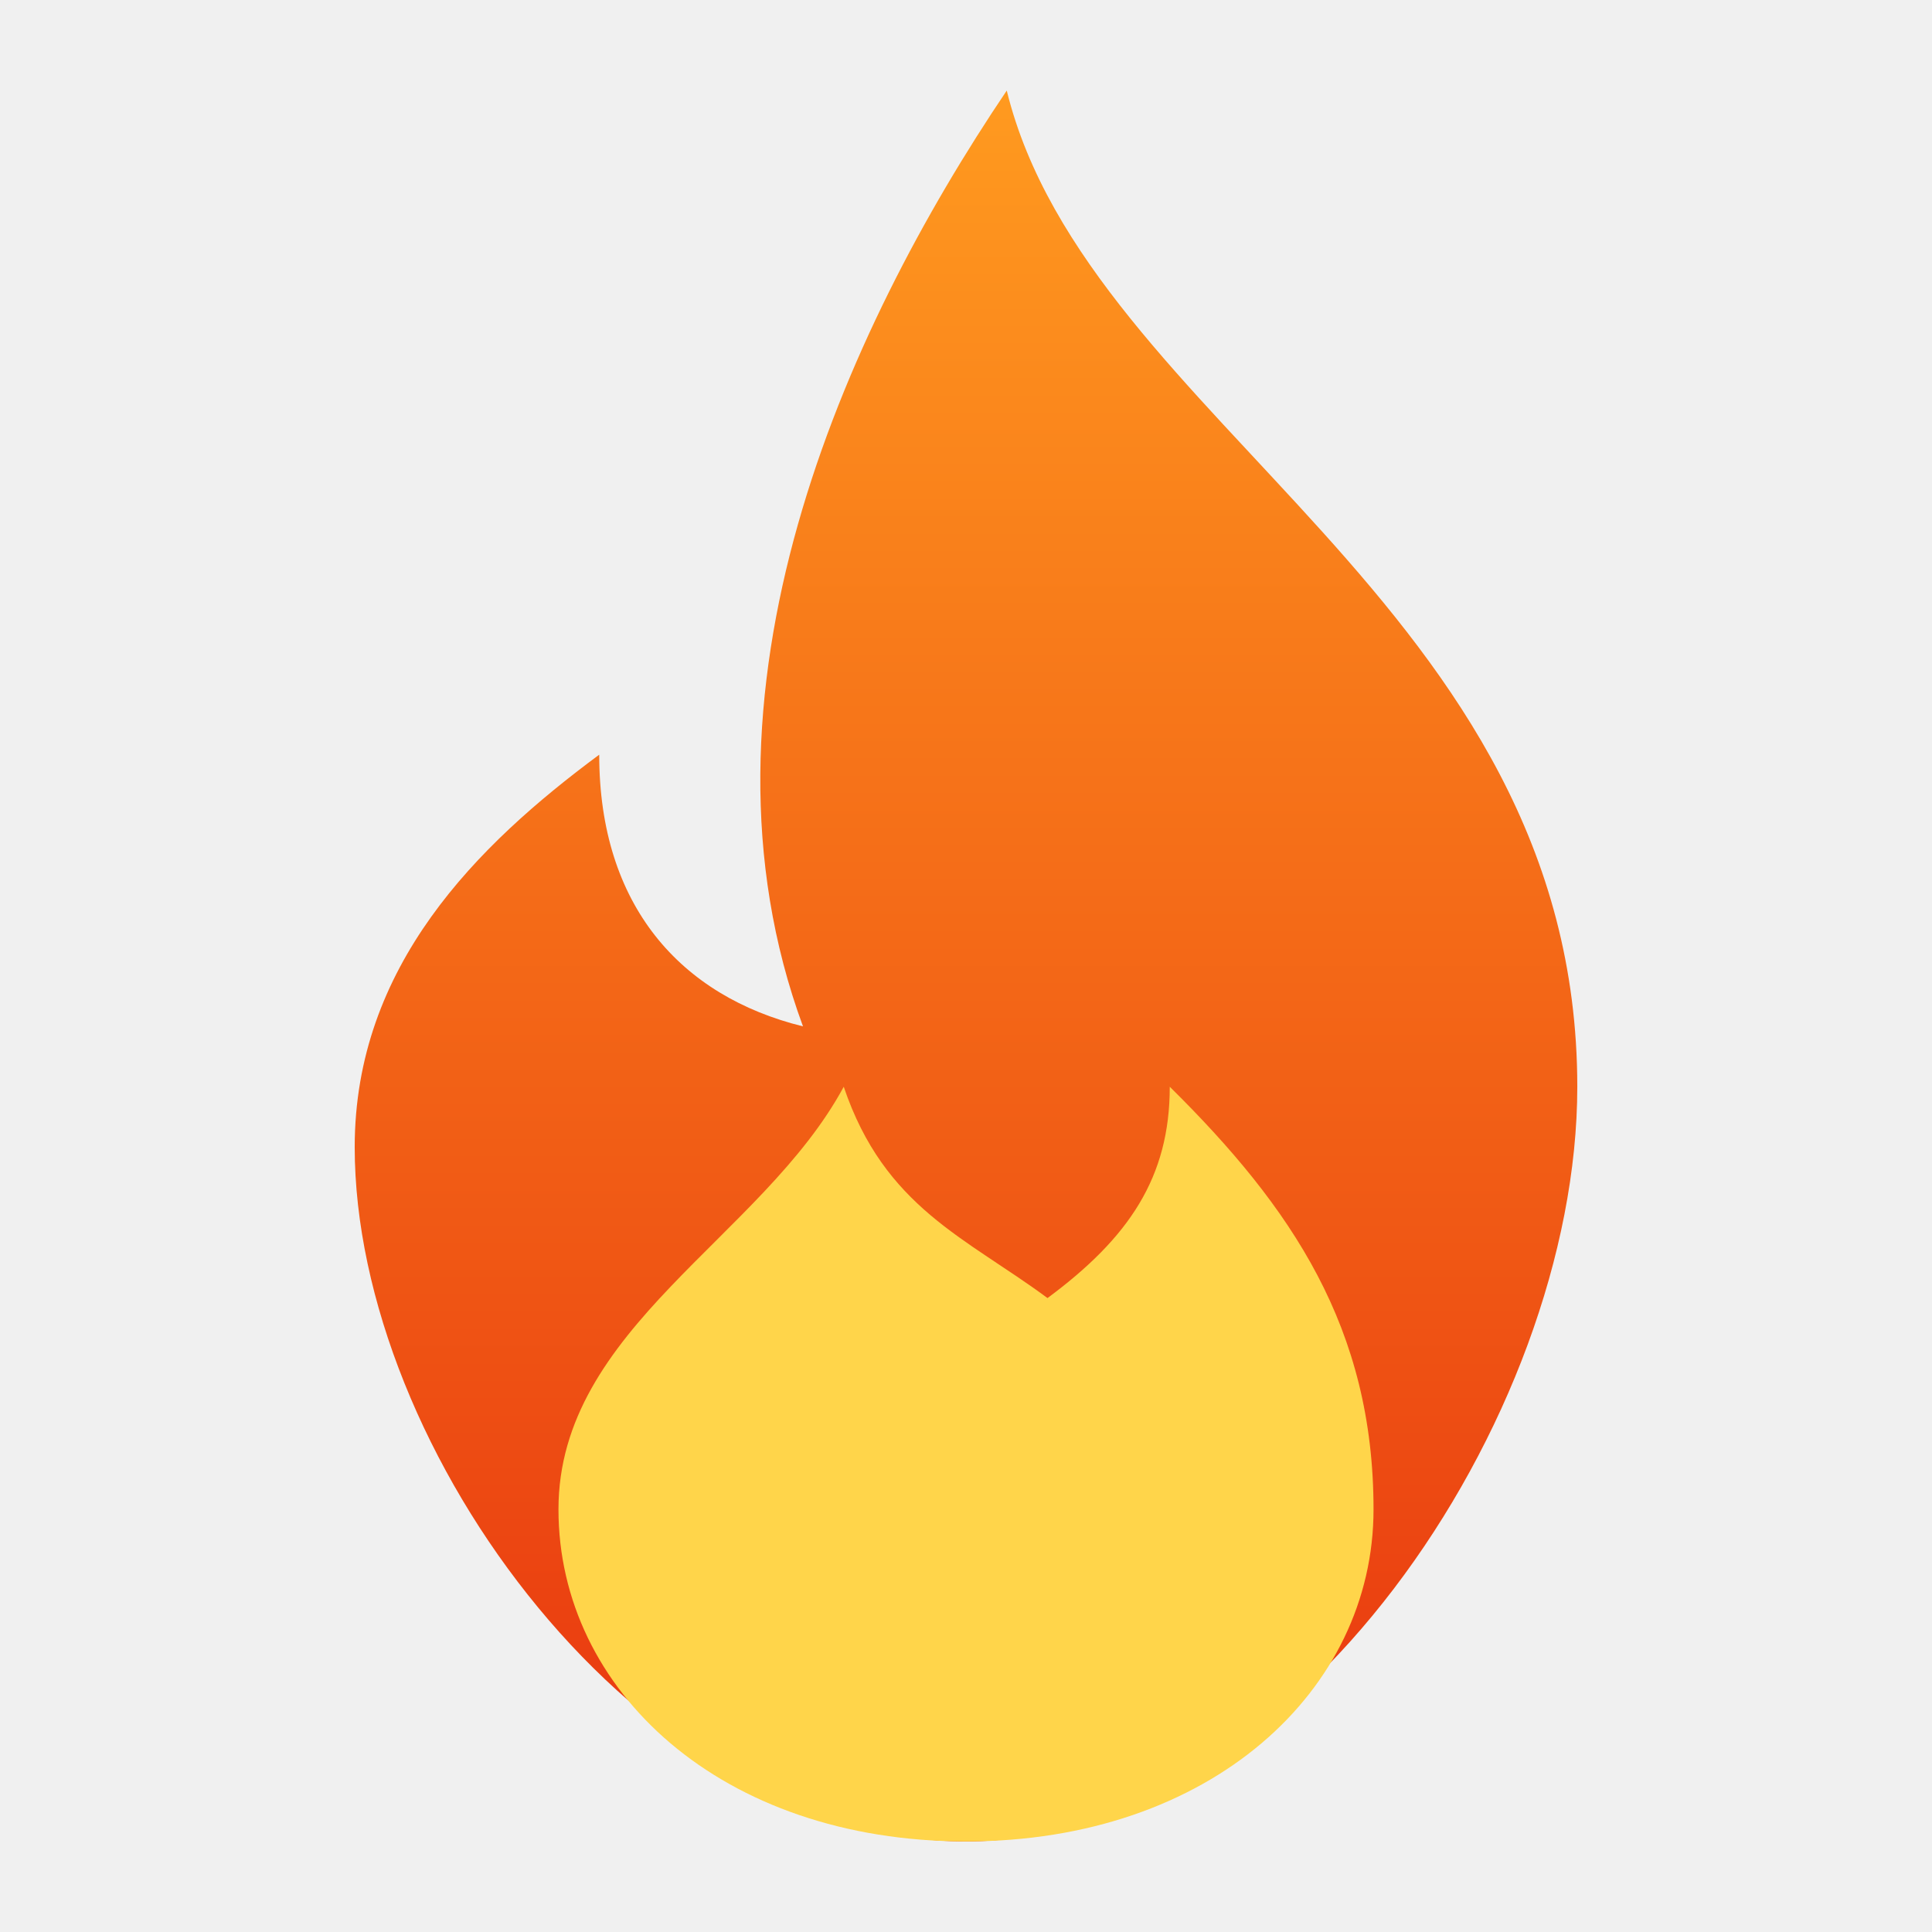
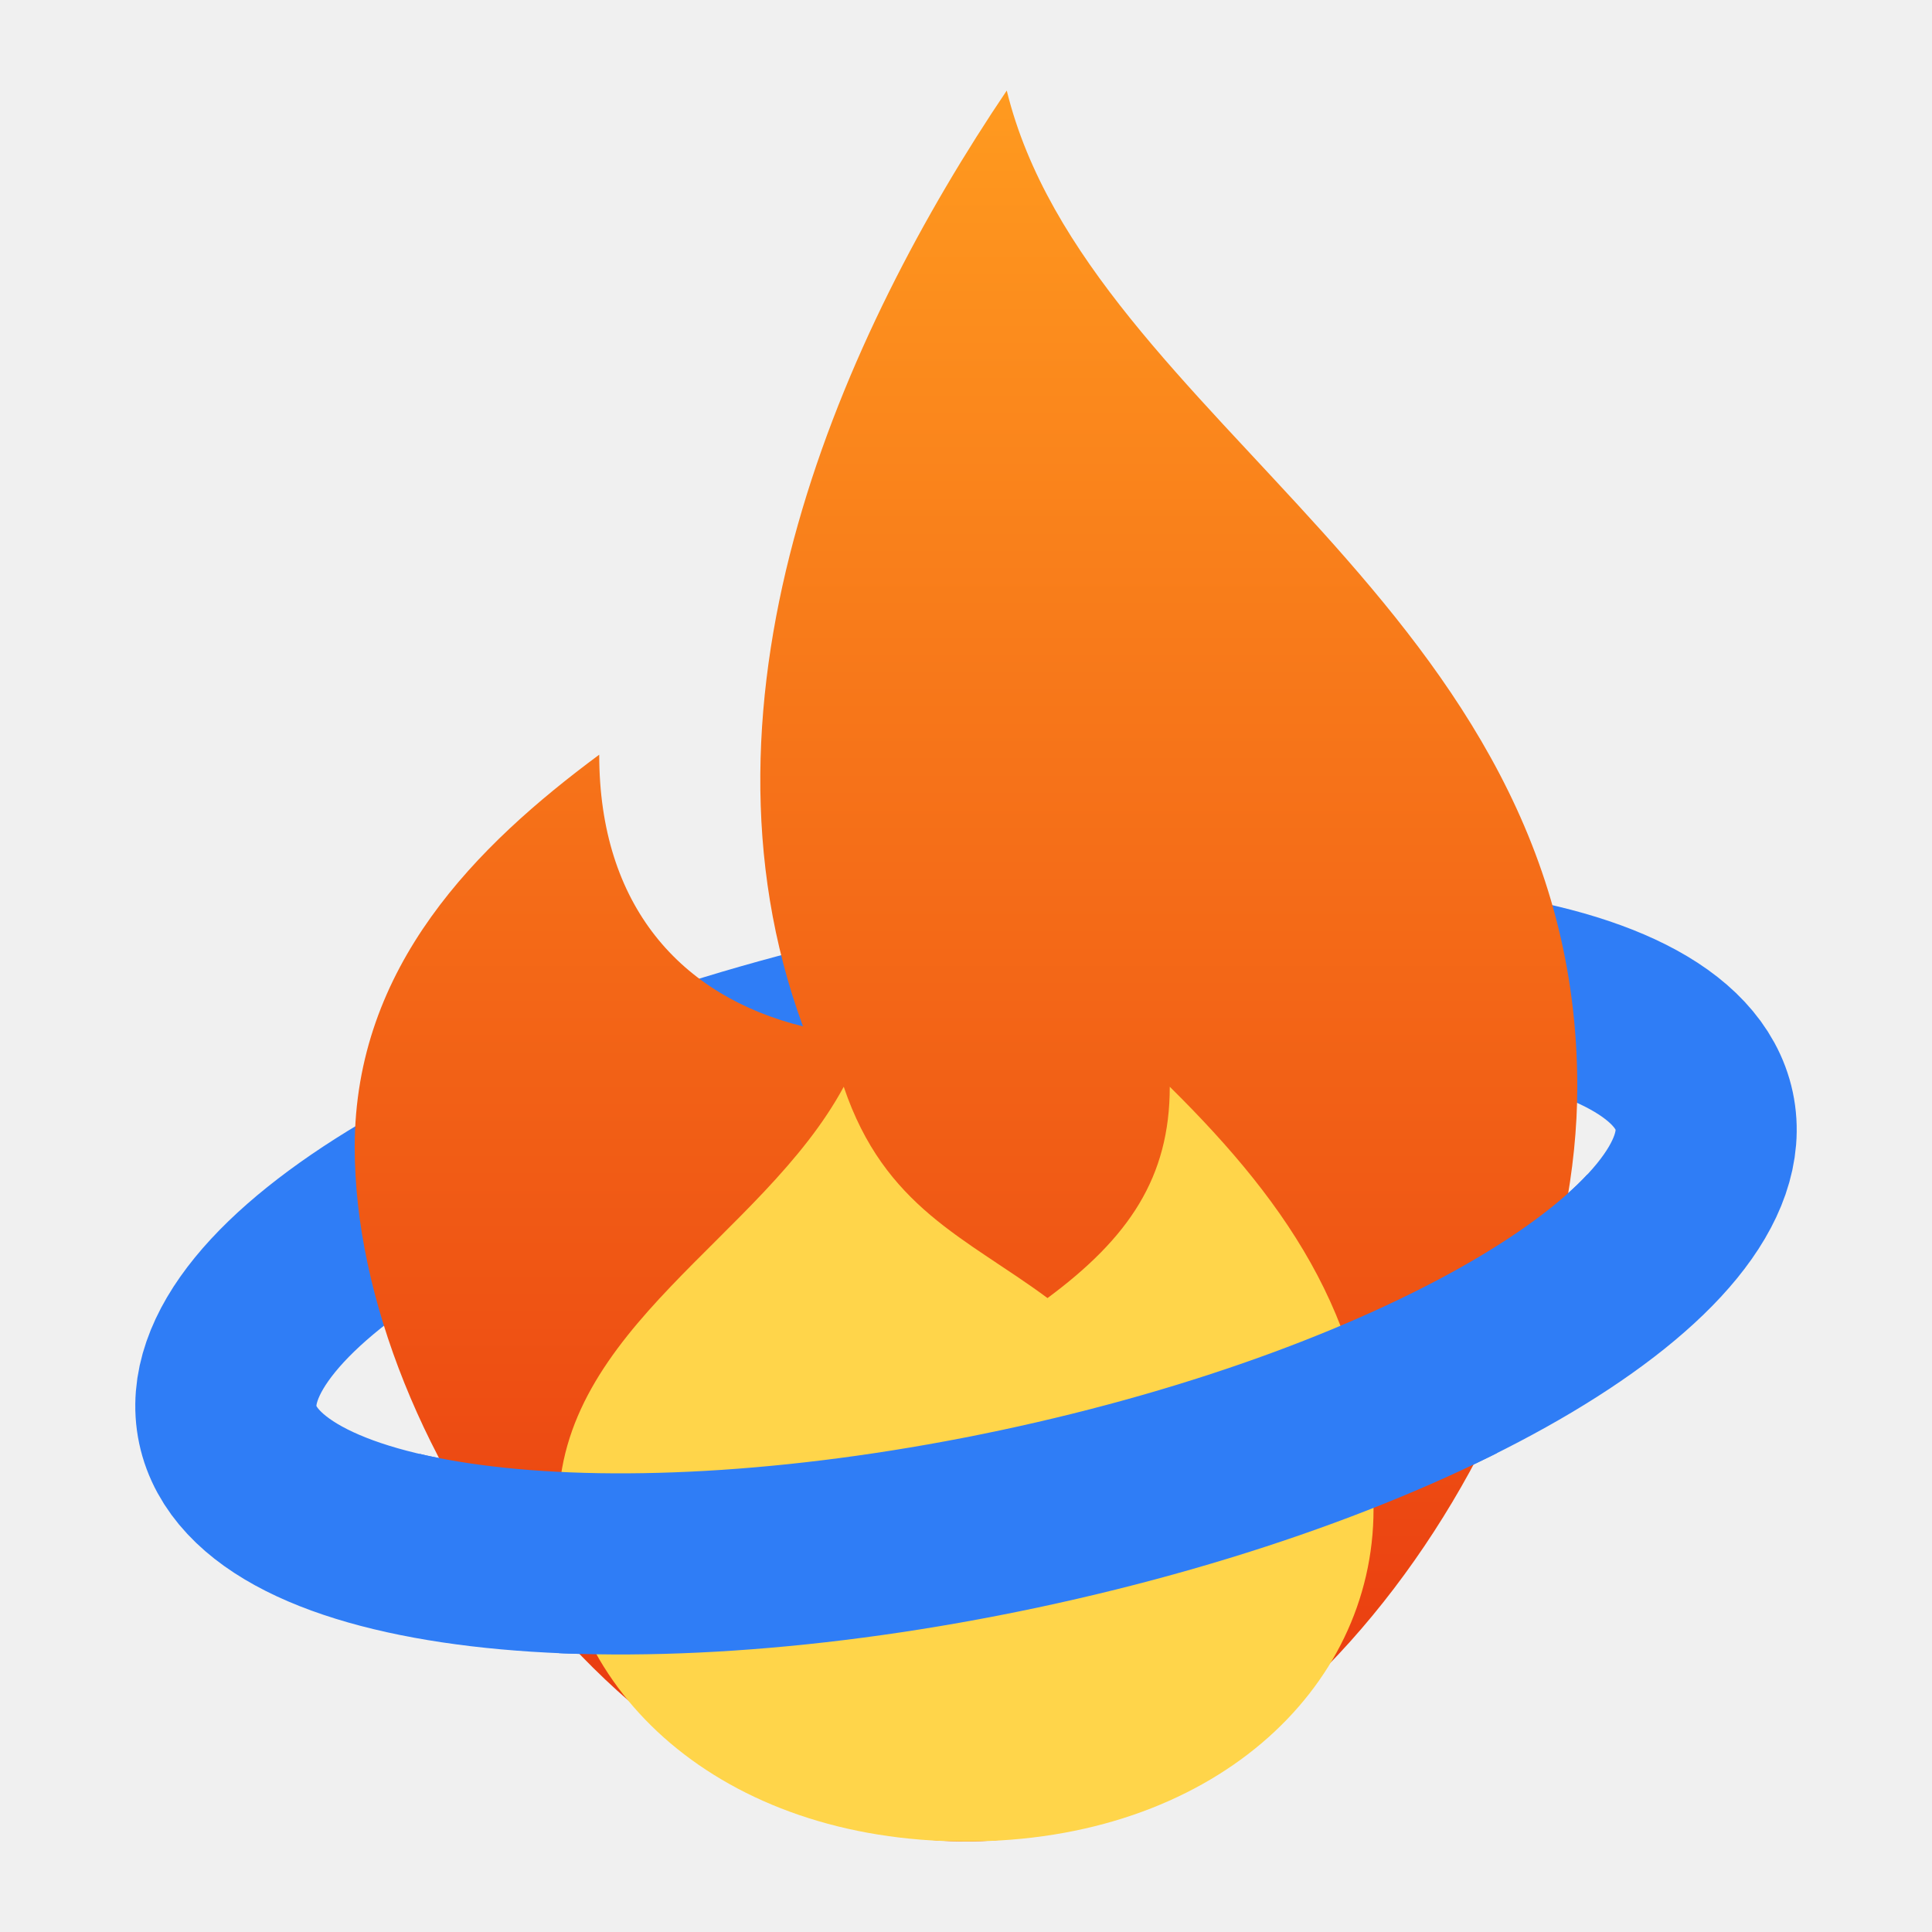
<svg xmlns="http://www.w3.org/2000/svg" viewBox="0 0 64 64">
  <defs>
    <linearGradient id="a" x1="0" y1="1" x2="0" y2="0">
      <stop offset="0" stop-color="#e8350f" />
      <stop offset="1" stop-color="#ff9a1f" />
    </linearGradient>
+     <mask id="c">
+       <path fill="#fff" stroke="#fff" stroke-width="0.8" transform="translate(-11.2 0) scale(1.35 1)" d="M33 3c2 11 14 17 14 33 0 11-7 25-15 25S17 48 17 38c0-6 3-10 6-13 0 5 2 8 5 9-3-11 1-23 5-31z" />
+     </mask>
  </defs>
+   <ellipse cx="32" cy="42" rx="25" ry="8.5" fill="none" stroke="#2f7df6" stroke-width="6" transform="rotate(-12 32 42)" />
  <g transform="translate(-11.2 0) scale(1.35 1)">
    <path fill="url(#a)" d="M33 3c2 11 14 17 14 33 0 11-7 25-15 25S17 48 17 38c0-6 3-10 6-13 0 5 2 8 5 9-3-11 1-23 5-31z" />
    <path fill="#ffd54a" d="M32 61c-6 0-10-5-10-11 0-6 5-9 7-14 1 4 3 5 5 7 2-2 3-4 3-7 3 4 5 8 5 14 0 6-4 11-10 11z" />
  </g>
+   <g mask="url(#c)">
+     <path d="M7 42A25 8.5 0 0 0 57 42" fill="none" stroke="#2f7df6" stroke-width="6" transform="rotate(-12 32 42)" />
+   </g>
</svg>
